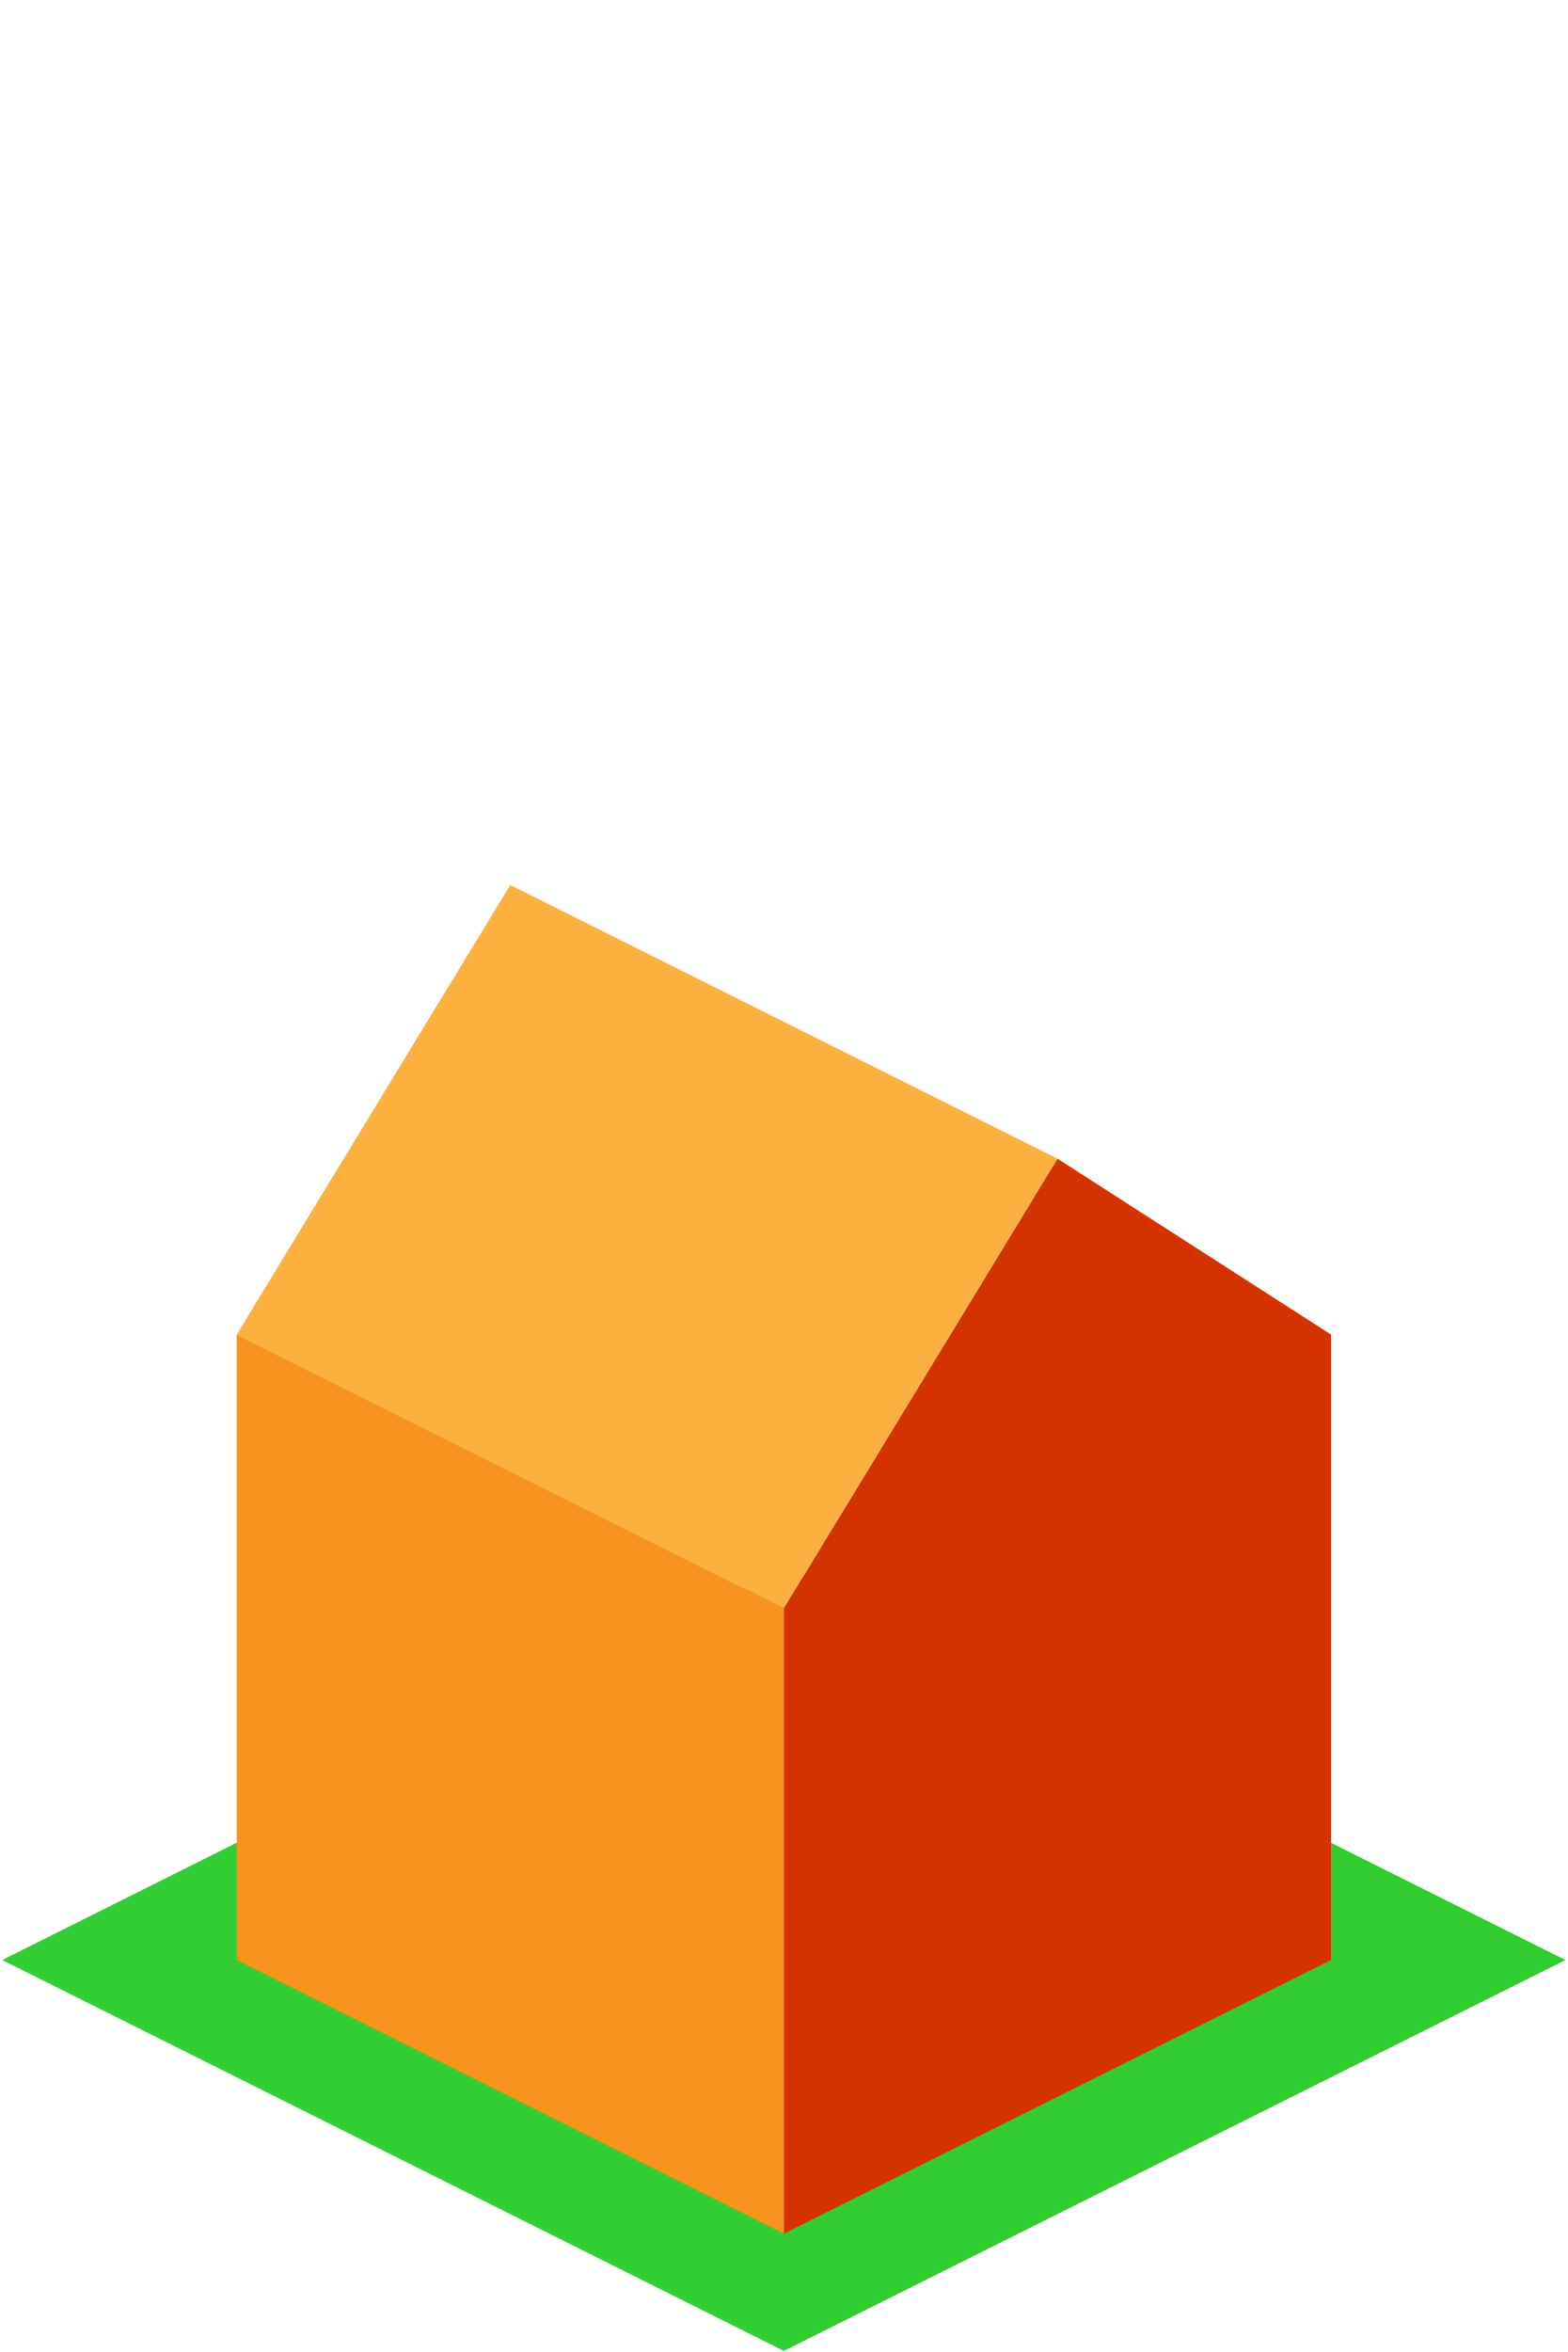
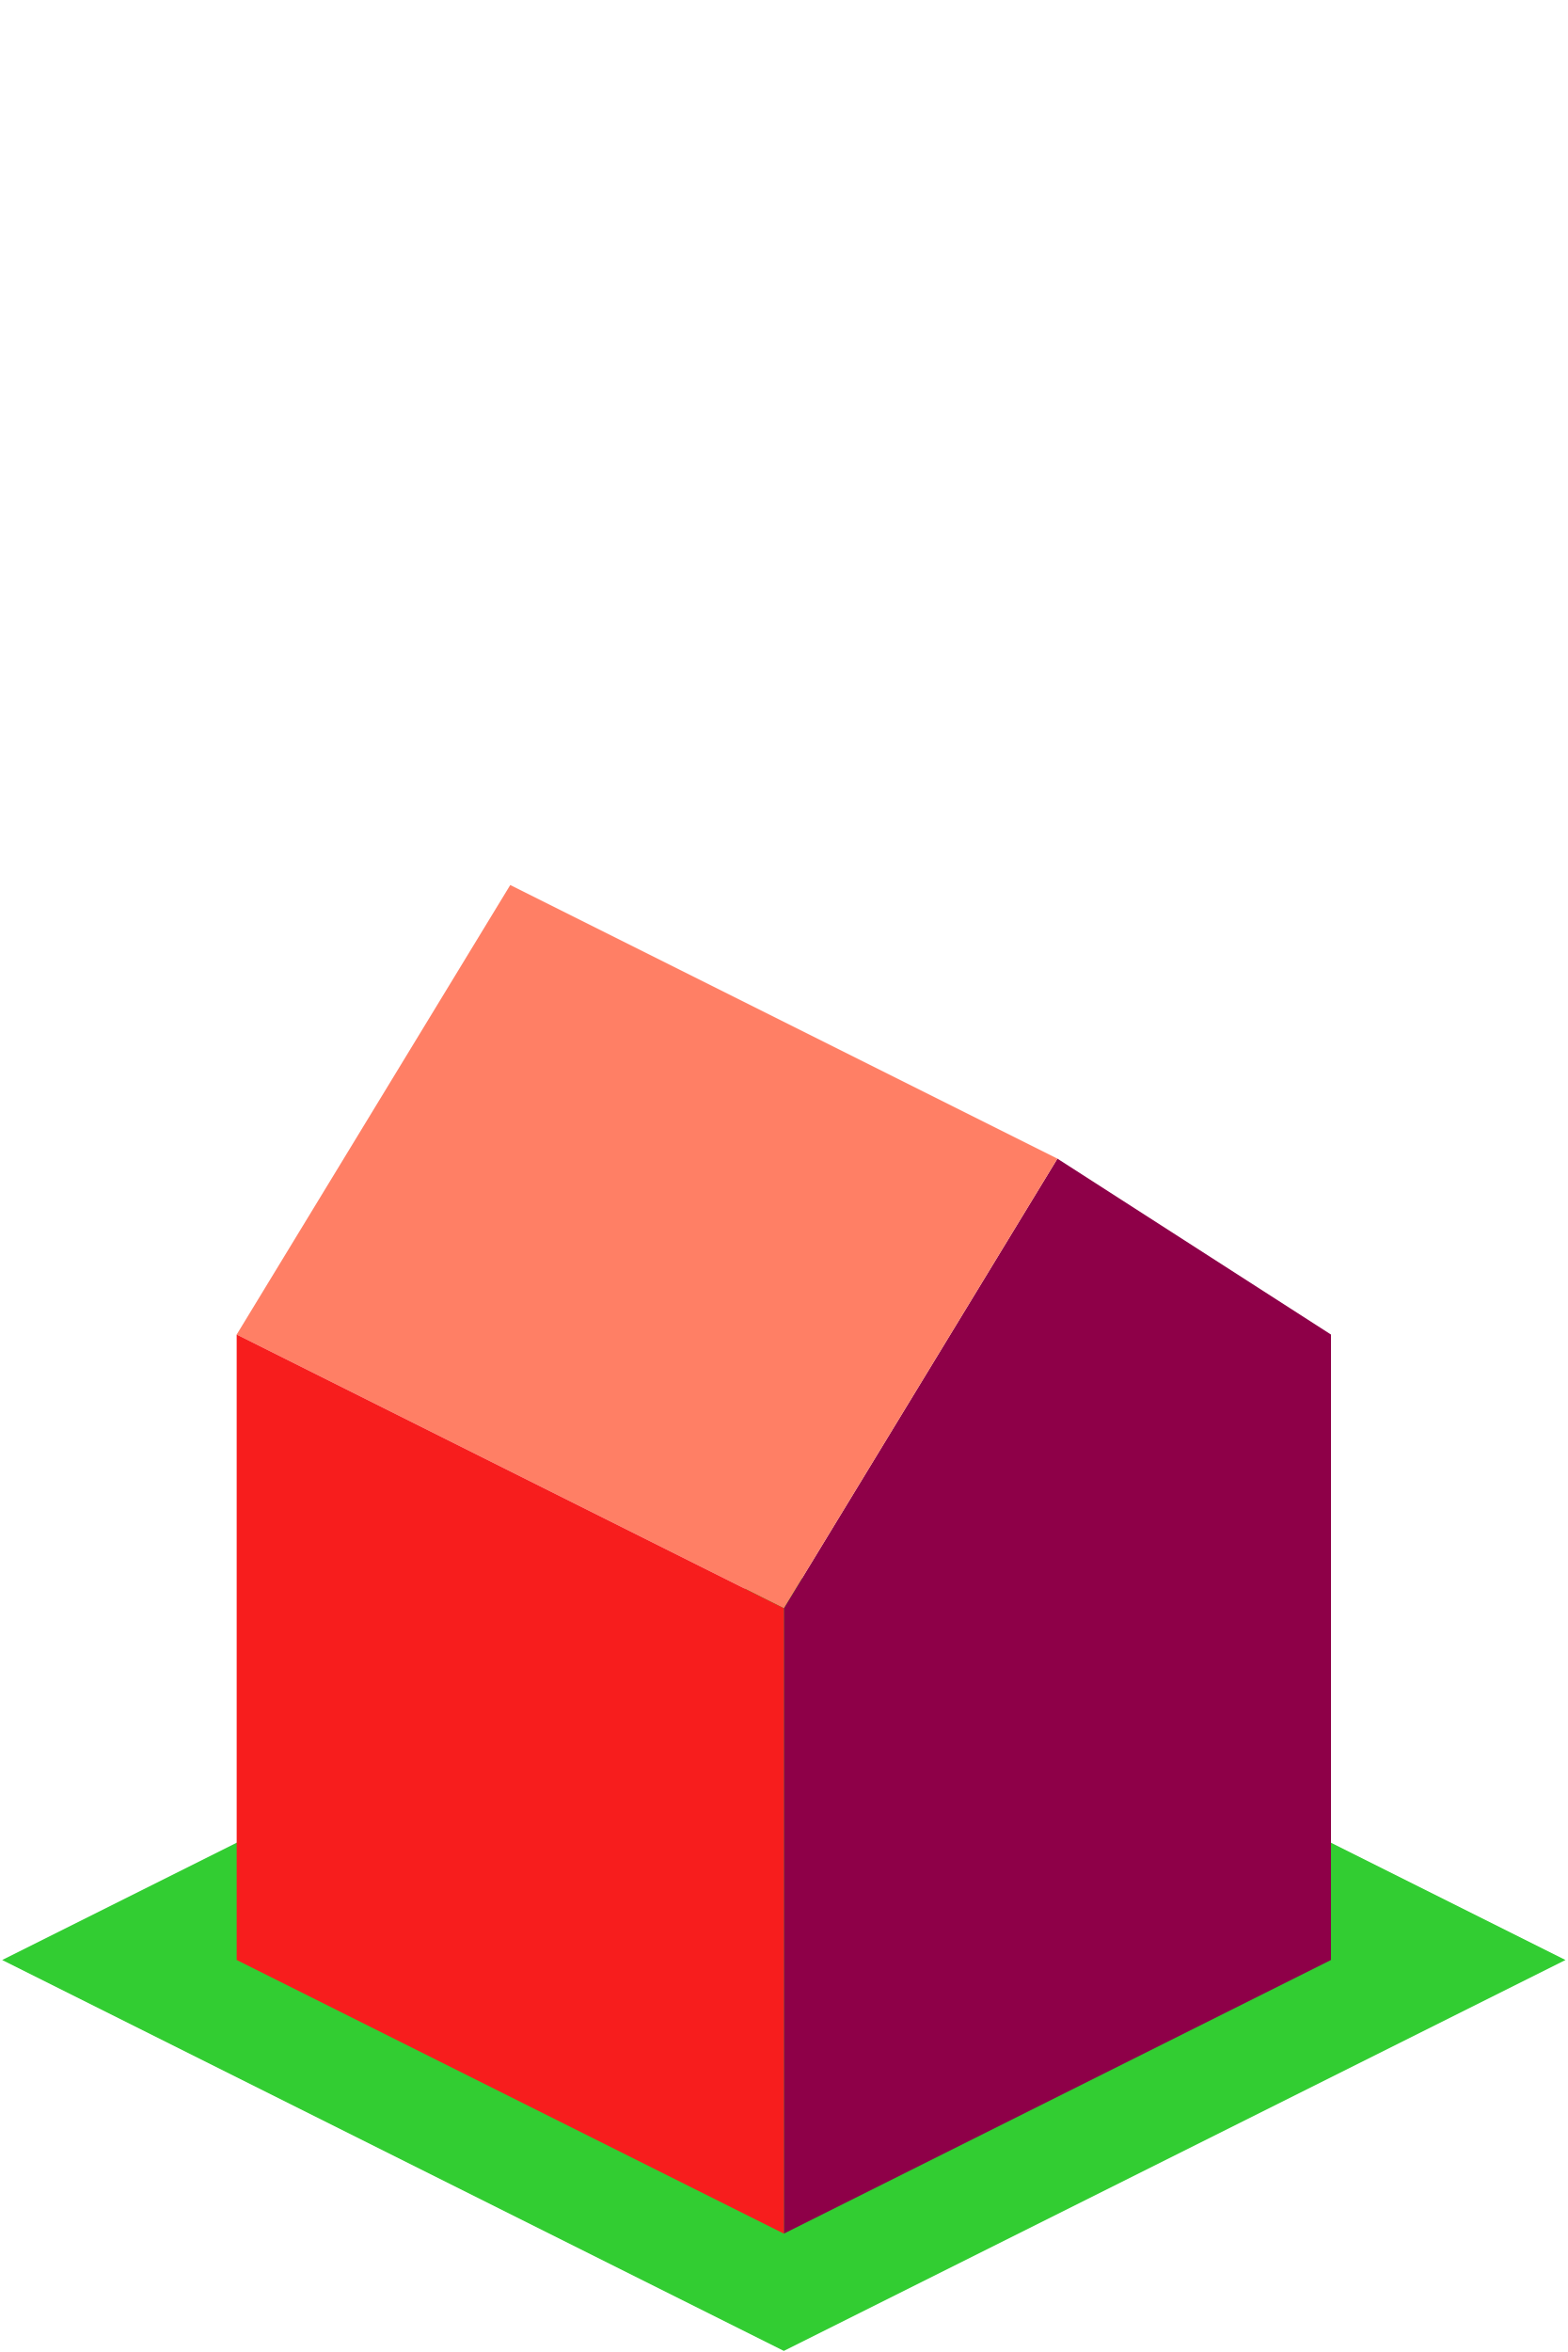
<svg xmlns="http://www.w3.org/2000/svg" id="svg157" version="1.1" viewBox="0 0 52.917 79.375" height="300" width="200">
  <defs id="defs151" />
  <g id="layer1">
-     <polygon id="polygon60-4" points="563.14,279.67 463.14,229.67 363.14,279.67 463.14,329.67 " class="cls-6" style="fill:#32cd32;stroke:none;stroke-width:0.251px;stroke-miterlimit:10" transform="matrix(0.2638438,0,0,-0.2638453,-95.73828,139.9356)" />
-     <polygon id="polygon52" points="663.14,234.67 663.14,314.67 733.14,279.67 733.14,199.67 698.14,177.17 " class="cls-4" style="fill:#d43300;stroke-width:1.003;fill-opacity:1" transform="matrix(0.2638438,0,0,0.2638453,-148.507,-7.643663)" />
-     <polygon id="polygon54" points="593.14,199.67 663.14,234.67 698.14,177.17 628.14,142.17 " class="cls-9" style="fill:#fbb040;stroke-width:1.003" transform="matrix(0.2638438,0,0,0.2638453,-148.507,-7.643663)" />
-     <polygon id="polygon56" points="663.14,234.67 593.14,199.67 593.14,279.67 663.14,314.67 " class="cls-3" style="fill:#f7941d;stroke-width:1.003" transform="matrix(0.2638438,0,0,0.2638453,-148.507,-7.643663)" />
+     <g id="g1088" transform="translate(-79.375)">
+       <polygon id="polygon60-4" points="363.14,279.67 463.14,329.67 563.14,279.67 463.14,229.67 " class="cls-6" style="fill:#32cd32;stroke:none;stroke-width:0.251px;stroke-miterlimit:10" transform="matrix(0.2638438,0,0,-0.2638453,-175.2613,139.9356)" />
+       <polygon id="polygon52" points="733.14,279.67 733.14,199.67 698.14,177.17 663.14,234.67 663.14,314.67 " class="cls-4" style="fill:#d43300;fill-opacity:1;stroke-width:1.003" transform="matrix(0.2638438,0,0,0.2638453,-228.0301,-7.643663)" />
+       <polygon id="polygon54" points="698.14,177.17 628.14,142.17 593.14,199.67 663.14,234.67 " class="cls-9" style="fill:#fbb040;stroke-width:1.003" transform="matrix(0.2638438,0,0,0.2638453,-228.0301,-7.643663)" />
+       <polygon id="polygon56" points="593.14,279.67 663.14,314.67 663.14,234.67 593.14,199.67 " class="cls-3" style="fill:#f7941d;stroke-width:1.003" transform="matrix(0.2638438,0,0,0.2638453,-228.0301,-7.643663)" />
+     </g>
+     <g id="g1082" transform="translate(-79.375)">
+       <polygon id="polygon60-4-1" points="363.14,279.67 463.14,329.67 563.14,279.67 463.14,229.67 " class="cls-6" style="fill:#32cd32;stroke:none;stroke-width:0.251px;stroke-miterlimit:10" transform="matrix(0.2638438,0,0,-0.2638453,-95.88619,139.9356)" />
+       <polygon id="polygon52-0" points="663.14,234.67 663.14,314.67 733.14,279.67 733.14,199.67 698.14,177.17 " class="cls-4" style="fill:#806600;fill-opacity:1;stroke-width:1.003" transform="matrix(0.2638438,0,0,0.2638453,-148.655,-7.643663)" />
+       <polygon id="polygon54-8" points="698.14,177.17 628.14,142.17 593.14,199.67 663.14,234.67 " class="cls-9" style="fill:#ffe680;stroke-width:1.003" transform="matrix(0.2638438,0,0,0.2638453,-148.655,-7.643663)" />
+       <polygon id="polygon56-1" points="593.14,279.67 663.14,314.67 663.14,234.67 593.14,199.67 " class="cls-3" style="fill:#ffcc00;fill-opacity:1;stroke-width:1.003" transform="matrix(0.2638438,0,0,0.2638453,-148.655,-7.643663)" />
+     </g>
+     <g id="g1369">
+       <polygon id="polygon60-4-1-2" points="363.14,279.67 463.14,329.67 563.14,279.67 463.14,229.67 " class="cls-6" style="fill:#32cd32;stroke:none;stroke-width:0.251px;stroke-miterlimit:10" transform="matrix(0.2638438,0,0,-0.2638453,-95.73842,139.9356)" />
+       <polygon id="polygon52-0-8" points="733.14,199.67 698.14,177.17 663.14,234.67 663.14,314.67 733.14,279.67 " class="cls-4" style="fill:#8e0048;fill-opacity:1;stroke-width:1.003" transform="matrix(0.2638438,0,0,0.2638453,-148.5072,-7.643663)" />
+       <polygon id="polygon54-8-0" points="698.14,177.17 628.14,142.17 593.14,199.67 663.14,234.67 " class="cls-9" style="fill:#ff7f65;fill-opacity:1;stroke-width:1.003" transform="matrix(0.2638438,0,0,0.2638453,-148.5072,-7.643663)" />
+       <polygon id="polygon56-1-0" points="593.14,279.67 663.14,314.67 663.14,234.67 593.14,199.67 " class="cls-3" style="fill:#f71d1d;fill-opacity:1;stroke-width:1.003" transform="matrix(0.2638438,0,0,0.2638453,-148.5072,-7.643663)" />
+     </g>
  </g>
</svg>
